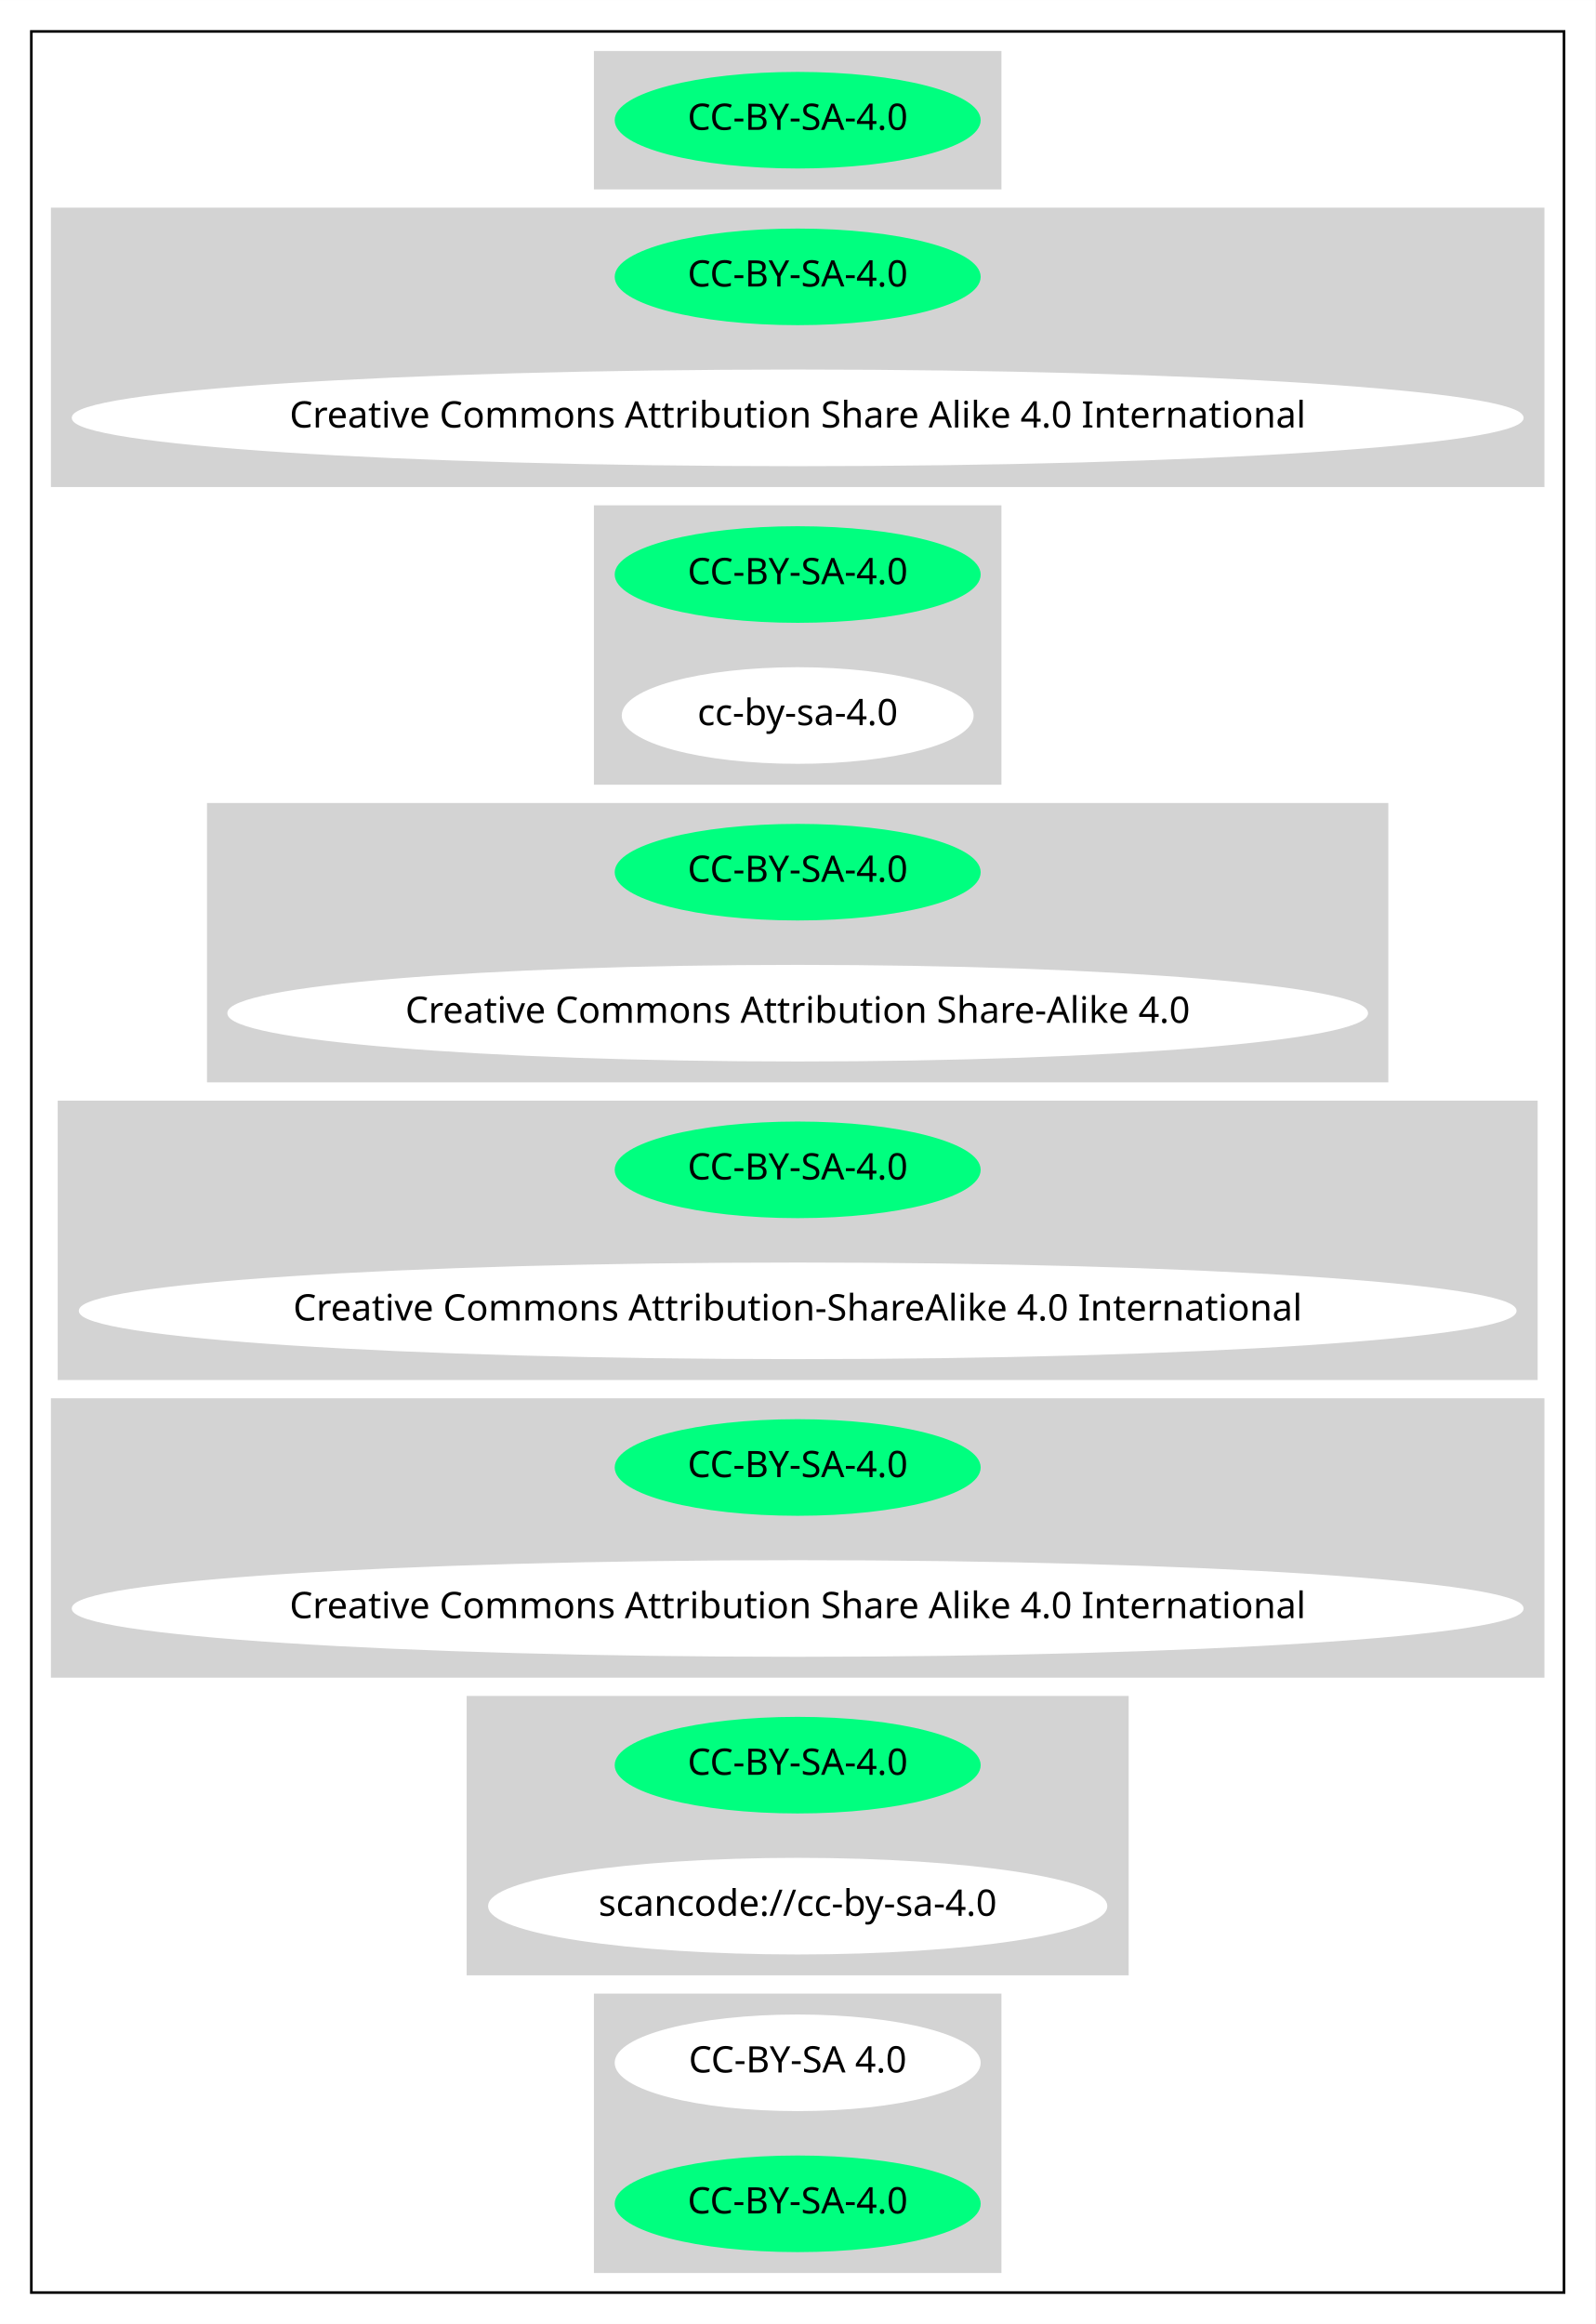
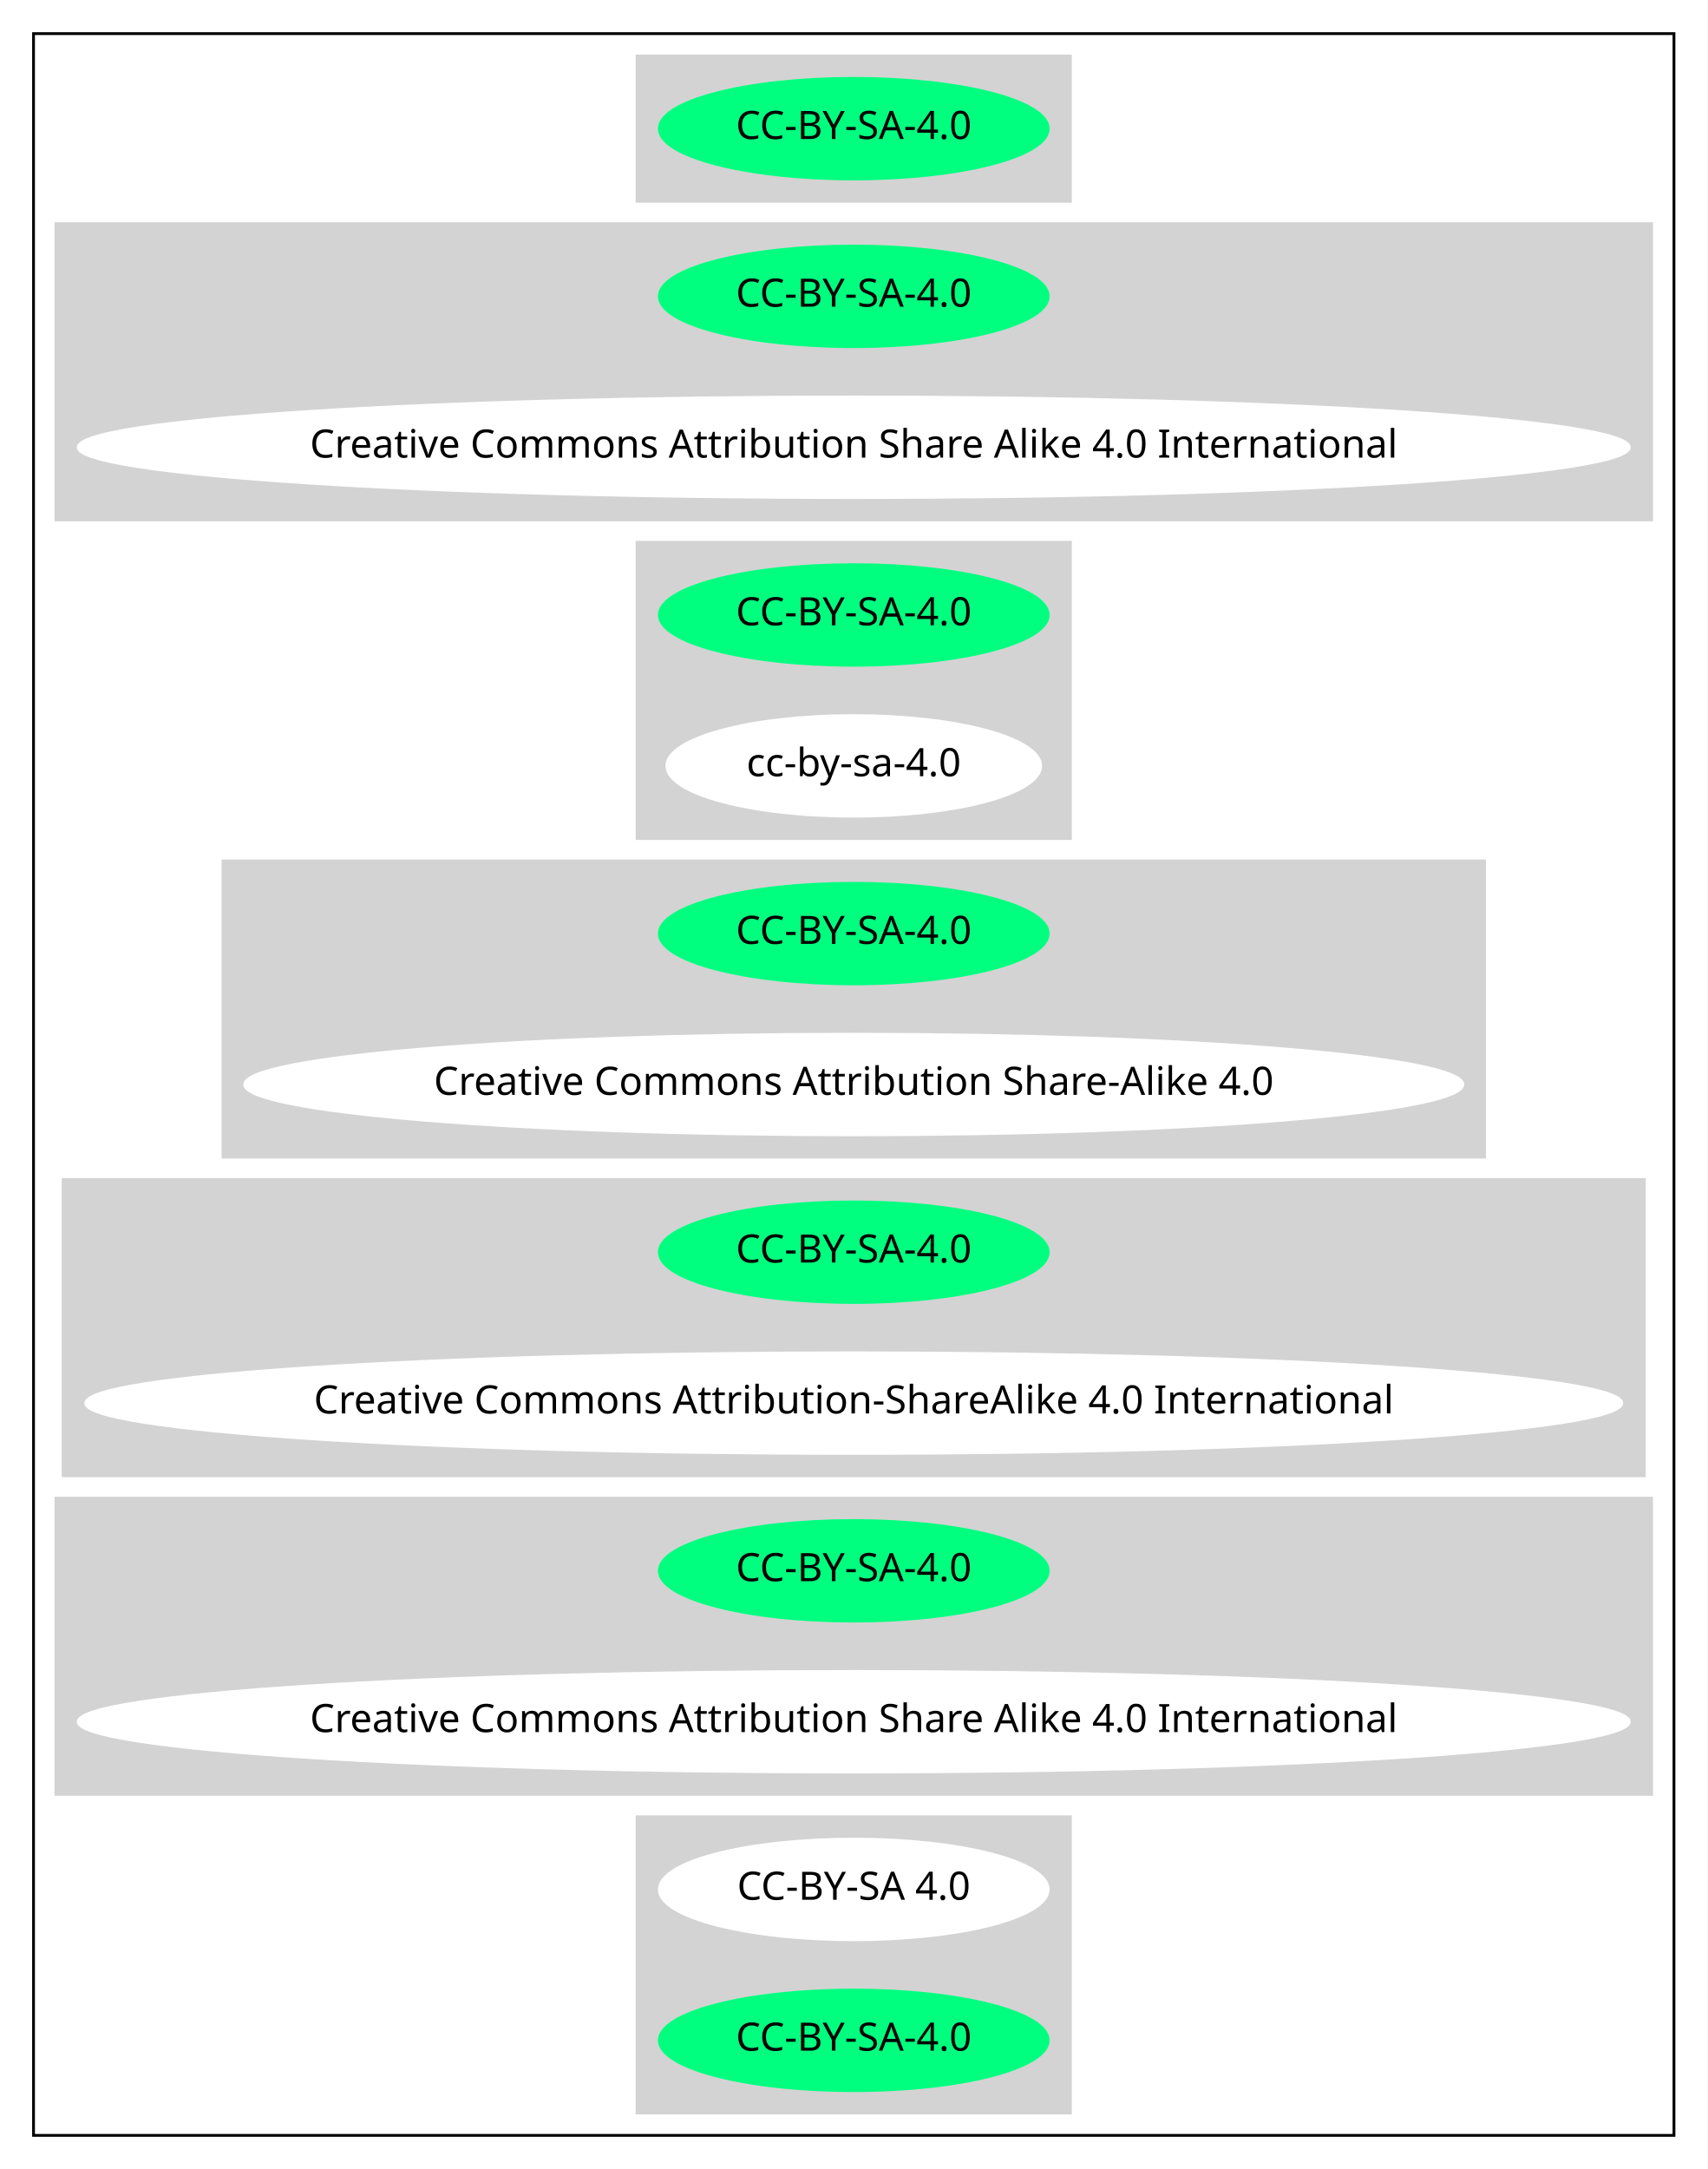
- <svg xmlns="http://www.w3.org/2000/svg" width="611pt" height="890pt" viewBox="0.00 0.00 611.05 890.00">
-   <g id="graph0" class="graph" transform="scale(1 1) rotate(0) translate(4 886)">
-     <polygon fill="white" stroke="transparent" points="-4,4 -4,-886 607.05,-886 607.05,4 -4,4" />
+ <svg xmlns="http://www.w3.org/2000/svg" width="611pt" height="776pt" viewBox="0.00 0.00 611.05 776.00">
+   <g id="graph0" class="graph" transform="scale(1 1) rotate(0) translate(4 772)">
+     <polygon fill="white" stroke="transparent" points="-4,4 -4,-772 607.05,-772 607.05,4 -4,4" />
    <g id="clust1" class="cluster">
-       <polygon fill="none" stroke="black" points="8,-8 8,-874 595.05,-874 595.05,-8 8,-8" />
+       <polygon fill="none" stroke="black" points="8,-8 8,-760 595.05,-760 595.05,-8 8,-8" />
    </g>
    <g id="clust2" class="cluster">
-       <polygon fill="lightgray" stroke="lightgray" points="223.98,-814 223.98,-866 379.07,-866 379.07,-814 223.98,-814" />
+       <polygon fill="lightgray" stroke="lightgray" points="223.98,-700 223.98,-752 379.07,-752 379.07,-700 223.98,-700" />
    </g>
    <g id="clust3" class="cluster">
-       <polygon fill="lightgray" stroke="lightgray" points="16,-700 16,-806 587.05,-806 587.05,-700 16,-700" />
+       <polygon fill="lightgray" stroke="lightgray" points="16,-586 16,-692 587.05,-692 587.05,-586 16,-586" />
    </g>
    <g id="clust4" class="cluster">
-       <polygon fill="lightgray" stroke="lightgray" points="223.98,-586 223.98,-692 379.07,-692 379.07,-586 223.98,-586" />
+       <polygon fill="lightgray" stroke="lightgray" points="223.98,-472 223.98,-578 379.07,-578 379.07,-472 223.98,-472" />
    </g>
    <g id="clust5" class="cluster">
-       <polygon fill="lightgray" stroke="lightgray" points="75.79,-472 75.79,-578 527.26,-578 527.26,-472 75.79,-472" />
+       <polygon fill="lightgray" stroke="lightgray" points="75.79,-358 75.79,-464 527.26,-464 527.26,-358 75.79,-358" />
    </g>
    <g id="clust6" class="cluster">
-       <polygon fill="lightgray" stroke="lightgray" points="18.6,-358 18.6,-464 584.45,-464 584.45,-358 18.6,-358" />
+       <polygon fill="lightgray" stroke="lightgray" points="18.6,-244 18.6,-350 584.45,-350 584.45,-244 18.6,-244" />
    </g>
    <g id="clust7" class="cluster">
-       <polygon fill="lightgray" stroke="lightgray" points="16,-244 16,-350 587.05,-350 587.05,-244 16,-244" />
+       <polygon fill="lightgray" stroke="lightgray" points="16,-130 16,-236 587.05,-236 587.05,-130 16,-130" />
    </g>
    <g id="clust8" class="cluster">
-       <polygon fill="lightgray" stroke="lightgray" points="175.24,-130 175.24,-236 427.81,-236 427.81,-130 175.24,-130" />
-     </g>
-     <g id="clust9" class="cluster">
      <polygon fill="lightgray" stroke="lightgray" points="223.98,-16 223.98,-122 379.07,-122 379.07,-16 223.98,-16" />
    </g>
    <g id="node1" class="node">
-       <ellipse fill="springgreen" stroke="springgreen" cx="301.53" cy="-840" rx="69.59" ry="18" />
-       <text text-anchor="middle" x="301.53" y="-836.3" font-family="Times-Roman" font-size="14.00">CC-BY-SA-4.0</text>
+       <ellipse fill="springgreen" stroke="springgreen" cx="301.53" cy="-726" rx="69.59" ry="18" />
+       <text text-anchor="middle" x="301.53" y="-722.3" font-family="Times-Roman" font-size="14.00">CC-BY-SA-4.0</text>
    </g>
    <g id="node2" class="node">
-       <ellipse fill="springgreen" stroke="springgreen" cx="301.53" cy="-780" rx="69.59" ry="18" />
-       <text text-anchor="middle" x="301.53" y="-776.3" font-family="Times-Roman" font-size="14.00">CC-BY-SA-4.0</text>
-     </g>
-     <g id="node3" class="node">
-       <ellipse fill="white" stroke="white" cx="301.53" cy="-726" rx="277.55" ry="18" />
-       <text text-anchor="middle" x="301.53" y="-722.3" font-family="Times-Roman" font-size="14.00">Creative Commons Attribution Share Alike 4.0 International</text>
-     </g>
-     <g id="node4" class="node">
      <ellipse fill="springgreen" stroke="springgreen" cx="301.53" cy="-666" rx="69.59" ry="18" />
      <text text-anchor="middle" x="301.53" y="-662.3" font-family="Times-Roman" font-size="14.00">CC-BY-SA-4.0</text>
    </g>
-     <g id="node5" class="node">
-       <ellipse fill="white" stroke="white" cx="301.53" cy="-612" rx="66.89" ry="18" />
-       <text text-anchor="middle" x="301.53" y="-608.3" font-family="Times-Roman" font-size="14.00">cc-by-sa-4.0</text>
+     <g id="node3" class="node">
+       <ellipse fill="white" stroke="white" cx="301.53" cy="-612" rx="277.55" ry="18" />
+       <text text-anchor="middle" x="301.53" y="-608.3" font-family="Times-Roman" font-size="14.00">Creative Commons Attribution Share Alike 4.0 International</text>
    </g>
-     <g id="node6" class="node">
+     <g id="node4" class="node">
      <ellipse fill="springgreen" stroke="springgreen" cx="301.53" cy="-552" rx="69.59" ry="18" />
      <text text-anchor="middle" x="301.53" y="-548.3" font-family="Times-Roman" font-size="14.00">CC-BY-SA-4.0</text>
    </g>
-     <g id="node7" class="node">
-       <ellipse fill="white" stroke="white" cx="301.53" cy="-498" rx="217.96" ry="18" />
-       <text text-anchor="middle" x="301.53" y="-494.3" font-family="Times-Roman" font-size="14.00">Creative Commons Attribution Share-Alike 4.0</text>
+     <g id="node5" class="node">
+       <ellipse fill="white" stroke="white" cx="301.53" cy="-498" rx="66.89" ry="18" />
+       <text text-anchor="middle" x="301.53" y="-494.3" font-family="Times-Roman" font-size="14.00">cc-by-sa-4.0</text>
    </g>
-     <g id="node8" class="node">
+     <g id="node6" class="node">
      <ellipse fill="springgreen" stroke="springgreen" cx="301.53" cy="-438" rx="69.59" ry="18" />
      <text text-anchor="middle" x="301.53" y="-434.3" font-family="Times-Roman" font-size="14.00">CC-BY-SA-4.0</text>
    </g>
-     <g id="node9" class="node">
-       <ellipse fill="white" stroke="white" cx="301.53" cy="-384" rx="274.85" ry="18" />
-       <text text-anchor="middle" x="301.53" y="-380.3" font-family="Times-Roman" font-size="14.00">Creative Commons Attribution-ShareAlike 4.0 International</text>
+     <g id="node7" class="node">
+       <ellipse fill="white" stroke="white" cx="301.53" cy="-384" rx="217.96" ry="18" />
+       <text text-anchor="middle" x="301.53" y="-380.3" font-family="Times-Roman" font-size="14.00">Creative Commons Attribution Share-Alike 4.0</text>
    </g>
-     <g id="node10" class="node">
+     <g id="node8" class="node">
      <ellipse fill="springgreen" stroke="springgreen" cx="301.53" cy="-324" rx="69.59" ry="18" />
      <text text-anchor="middle" x="301.53" y="-320.3" font-family="Times-Roman" font-size="14.00">CC-BY-SA-4.0</text>
    </g>
-     <g id="node11" class="node">
-       <ellipse fill="white" stroke="white" cx="301.53" cy="-270" rx="277.55" ry="18" />
-       <text text-anchor="middle" x="301.53" y="-266.3" font-family="Times-Roman" font-size="14.00">Creative Commons Attribution Share Alike 4.0 International</text>
+     <g id="node9" class="node">
+       <ellipse fill="white" stroke="white" cx="301.53" cy="-270" rx="274.85" ry="18" />
+       <text text-anchor="middle" x="301.53" y="-266.3" font-family="Times-Roman" font-size="14.00">Creative Commons Attribution-ShareAlike 4.0 International</text>
    </g>
-     <g id="node12" class="node">
+     <g id="node10" class="node">
      <ellipse fill="springgreen" stroke="springgreen" cx="301.53" cy="-210" rx="69.59" ry="18" />
      <text text-anchor="middle" x="301.53" y="-206.3" font-family="Times-Roman" font-size="14.00">CC-BY-SA-4.0</text>
    </g>
-     <g id="node13" class="node">
-       <ellipse fill="white" stroke="white" cx="301.53" cy="-156" rx="118.08" ry="18" />
-       <text text-anchor="middle" x="301.53" y="-152.3" font-family="Times-Roman" font-size="14.00">scancode://cc-by-sa-4.0</text>
+     <g id="node11" class="node">
+       <ellipse fill="white" stroke="white" cx="301.53" cy="-156" rx="277.55" ry="18" />
+       <text text-anchor="middle" x="301.53" y="-152.3" font-family="Times-Roman" font-size="14.00">Creative Commons Attribution Share Alike 4.0 International</text>
    </g>
-     <g id="node14" class="node">
+     <g id="node12" class="node">
      <ellipse fill="white" stroke="white" cx="301.53" cy="-96" rx="69.59" ry="18" />
      <text text-anchor="middle" x="301.53" y="-92.3" font-family="Times-Roman" font-size="14.00">CC-BY-SA 4.0</text>
    </g>
-     <g id="node15" class="node">
+     <g id="node13" class="node">
      <ellipse fill="springgreen" stroke="springgreen" cx="301.53" cy="-42" rx="69.59" ry="18" />
      <text text-anchor="middle" x="301.53" y="-38.3" font-family="Times-Roman" font-size="14.00">CC-BY-SA-4.0</text>
    </g>
  </g>
</svg>
